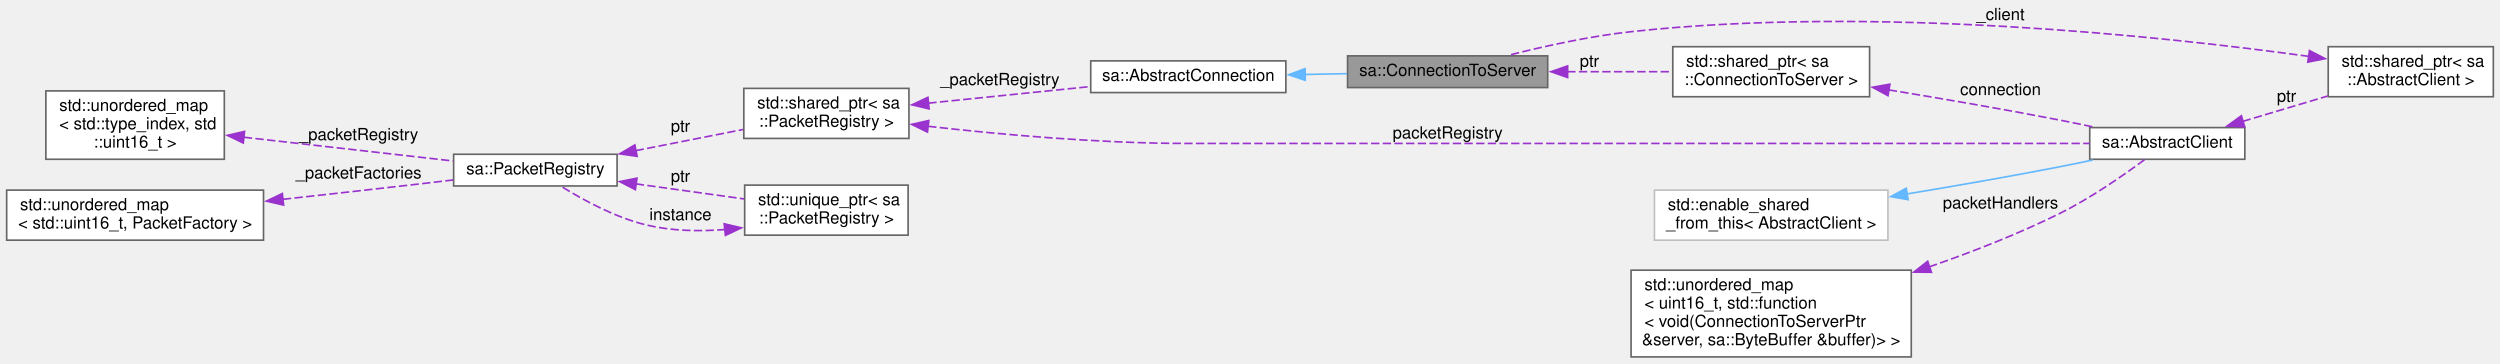
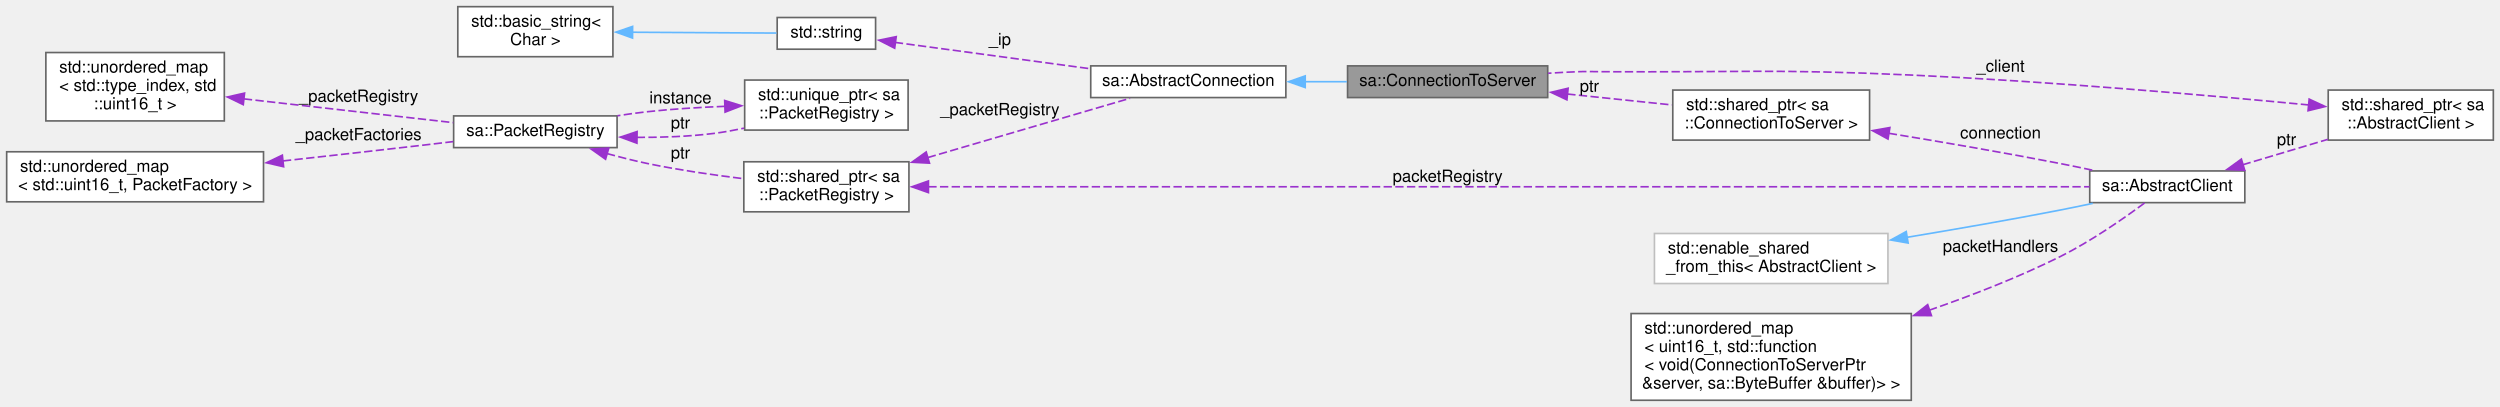
- <svg xmlns="http://www.w3.org/2000/svg" xmlns:xlink="http://www.w3.org/1999/xlink" width="1499pt" height="218pt" viewBox="0.00 0.00 1499.00 218.00">
-   <g id="graph0" class="graph" transform="scale(1 1) rotate(0) translate(4 214)">
+ <svg xmlns="http://www.w3.org/2000/svg" xmlns:xlink="http://www.w3.org/1999/xlink" width="1499pt" height="244pt" viewBox="0.00 0.00 1499.00 244.00">
+   <g id="graph0" class="graph" transform="scale(1 1) rotate(0) translate(4 240)">
    <g id="node1" class="node">
      <g id="a_node1">
        <a xlink:title="Class representing a connection to a server.">
-           <polygon fill="#999999" stroke="#666666" points="924,-180.5 804,-180.5 804,-161.5 924,-161.5 924,-180.5" />
-           <text text-anchor="middle" x="864" y="-168.5" font-family="Helvetica,sans-Serif" font-size="10.00">sa::ConnectionToServer</text>
-         </a>
-       </g>
-     </g>
-     <g id="node11" class="node">
-       <g id="a_node11">
+           <polygon fill="#999999" stroke="#666666" points="924,-200.5 804,-200.5 804,-181.5 924,-181.5 924,-200.5" />
+           <text text-anchor="middle" x="864" y="-188.5" font-family="Helvetica,sans-Serif" font-size="10.00">sa::ConnectionToServer</text>
+         </a>
+       </g>
+     </g>
+     <g id="node13" class="node">
+       <g id="a_node13">
        <a xlink:title=" ">
          <polygon fill="white" stroke="#666666" points="1117,-186 999,-186 999,-156 1117,-156 1117,-186" />
          <text text-anchor="start" x="1007" y="-174" font-family="Helvetica,sans-Serif" font-size="10.00">std::shared_ptr&lt; sa</text>
          <text text-anchor="middle" x="1058" y="-163" font-family="Helvetica,sans-Serif" font-size="10.00">::ConnectionToServer &gt;</text>
        </a>
      </g>
    </g>
-     <g id="edge13" class="edge">
-       <path fill="none" stroke="#9a32cd" stroke-dasharray="5,2" d="M935.71,-171C956.36,-171 978.7,-171 998.5,-171" />
-       <polygon fill="#9a32cd" stroke="#9a32cd" points="935.95,-167.5 925.95,-171 935.95,-174.5 935.95,-167.5" />
-       <text text-anchor="middle" x="949" y="-174" font-family="Helvetica,sans-Serif" font-size="10.00"> ptr</text>
+     <g id="edge15" class="edge">
+       <path fill="none" stroke="#9a32cd" stroke-dasharray="5,2" d="M935.71,-183.63C956.36,-181.48 978.7,-179.16 998.5,-177.09" />
+       <polygon fill="#9a32cd" stroke="#9a32cd" points="935.52,-180.13 925.94,-184.65 936.25,-187.1 935.52,-180.13" />
+       <text text-anchor="middle" x="949" y="-185" font-family="Helvetica,sans-Serif" font-size="10.00"> ptr</text>
    </g>
    <g id="node2" class="node">
      <g id="a_node2">
        <a xlink:href="classsa_1_1_abstract_connection.html" target="_top" xlink:title="A connection between a client/server or server/client.">
-           <polygon fill="white" stroke="#666666" points="767,-177.5 650,-177.5 650,-158.5 767,-158.5 767,-177.5" />
-           <text text-anchor="middle" x="708.5" y="-165.5" font-family="Helvetica,sans-Serif" font-size="10.00">sa::AbstractConnection</text>
+           <polygon fill="white" stroke="#666666" points="767,-200.5 650,-200.5 650,-181.5 767,-181.5 767,-200.5" />
+           <text text-anchor="middle" x="708.5" y="-188.5" font-family="Helvetica,sans-Serif" font-size="10.00">sa::AbstractConnection</text>
        </a>
      </g>
    </g>
    <g id="edge1" class="edge">
-       <path fill="none" stroke="#63b8ff" d="M778.41,-169.35C786.8,-169.51 795.31,-169.68 803.55,-169.84" />
-       <polygon fill="#63b8ff" stroke="#63b8ff" points="778.67,-165.85 768.61,-169.16 778.54,-172.85 778.67,-165.85" />
+       <path fill="none" stroke="#63b8ff" d="M778.41,-191C786.8,-191 795.31,-191 803.55,-191" />
+       <polygon fill="#63b8ff" stroke="#63b8ff" points="778.61,-187.5 768.61,-191 778.61,-194.5 778.61,-187.5" />
    </g>
    <g id="node3" class="node">
      <g id="a_node3">
        <a xlink:title=" ">
-           <polygon fill="white" stroke="#666666" points="541,-161 442,-161 442,-131 541,-131 541,-161" />
-           <text text-anchor="start" x="450" y="-149" font-family="Helvetica,sans-Serif" font-size="10.00">std::shared_ptr&lt; sa</text>
-           <text text-anchor="middle" x="491.5" y="-138" font-family="Helvetica,sans-Serif" font-size="10.00">::PacketRegistry &gt;</text>
+           <polygon fill="white" stroke="#666666" points="521,-229.5 462,-229.5 462,-210.5 521,-210.5 521,-229.5" />
+           <text text-anchor="middle" x="491.5" y="-217.5" font-family="Helvetica,sans-Serif" font-size="10.00">std::string</text>
        </a>
      </g>
    </g>
    <g id="edge2" class="edge">
-       <path fill="none" stroke="#9a32cd" stroke-dasharray="5,2" d="M552.6,-152.15C582.99,-155.26 619.7,-159.02 649.75,-162.09" />
-       <polygon fill="#9a32cd" stroke="#9a32cd" points="553.1,-148.68 542.79,-151.15 552.38,-155.65 553.1,-148.68" />
-       <text text-anchor="middle" x="595.5" y="-163" font-family="Helvetica,sans-Serif" font-size="10.00"> _packetRegistry</text>
-     </g>
-     <g id="node9" class="node">
-       <g id="a_node9">
+       <path fill="none" stroke="#9a32cd" stroke-dasharray="5,2" d="M532.54,-214.6C565.57,-210.14 612.85,-203.77 649.93,-198.76" />
+       <polygon fill="#9a32cd" stroke="#9a32cd" points="532.44,-211.08 523,-215.89 533.37,-218.02 532.44,-211.08" />
+       <text text-anchor="middle" x="595.5" y="-213" font-family="Helvetica,sans-Serif" font-size="10.00"> _ip</text>
+     </g>
+     <g id="node4" class="node">
+       <g id="a_node4">
+         <a xlink:title=" ">
+           <polygon fill="white" stroke="#666666" points="363.5,-236 270.5,-236 270.5,-206 363.5,-206 363.5,-236" />
+           <text text-anchor="start" x="278.5" y="-224" font-family="Helvetica,sans-Serif" font-size="10.00">std::basic_string&lt;</text>
+           <text text-anchor="middle" x="317" y="-213" font-family="Helvetica,sans-Serif" font-size="10.00"> Char &gt;</text>
+         </a>
+       </g>
+     </g>
+     <g id="edge3" class="edge">
+       <path fill="none" stroke="#63b8ff" d="M375.02,-220.67C404.03,-220.5 438.03,-220.3 461.59,-220.17" />
+       <polygon fill="#63b8ff" stroke="#63b8ff" points="375.27,-217.17 365.29,-220.73 375.31,-224.17 375.27,-217.17" />
+     </g>
+     <g id="node5" class="node">
+       <g id="a_node5">
+         <a xlink:title=" ">
+           <polygon fill="white" stroke="#666666" points="541,-143 442,-143 442,-113 541,-113 541,-143" />
+           <text text-anchor="start" x="450" y="-131" font-family="Helvetica,sans-Serif" font-size="10.00">std::shared_ptr&lt; sa</text>
+           <text text-anchor="middle" x="491.5" y="-120" font-family="Helvetica,sans-Serif" font-size="10.00">::PacketRegistry &gt;</text>
+         </a>
+       </g>
+     </g>
+     <g id="edge4" class="edge">
+       <path fill="none" stroke="#9a32cd" stroke-dasharray="5,2" d="M552.28,-145.52C591.42,-156.99 641.15,-171.56 673.62,-181.07" />
+       <polygon fill="#9a32cd" stroke="#9a32cd" points="553.32,-142.17 542.74,-142.72 551.35,-148.89 553.32,-142.17" />
+       <text text-anchor="middle" x="595.5" y="-171" font-family="Helvetica,sans-Serif" font-size="10.00"> _packetRegistry</text>
+     </g>
+     <g id="node11" class="node">
+       <g id="a_node11">
        <a xlink:href="classsa_1_1_abstract_client.html" target="_top" xlink:title="The base class for a client.">
          <polygon fill="white" stroke="#666666" points="1342,-137.5 1249,-137.5 1249,-118.5 1342,-118.5 1342,-137.5" />
          <text text-anchor="middle" x="1295.5" y="-125.5" font-family="Helvetica,sans-Serif" font-size="10.00">sa::AbstractClient</text>
        </a>
      </g>
    </g>
-     <g id="edge11" class="edge">
-       <path fill="none" stroke="#9a32cd" stroke-dasharray="5,2" d="M552.49,-138.28C595.55,-133.39 655,-128 707.5,-128 707.5,-128 707.5,-128 1059,-128 1125.03,-128 1201.47,-128 1248.91,-128" />
-       <polygon fill="#9a32cd" stroke="#9a32cd" points="552.11,-134.8 542.58,-139.43 552.92,-141.75 552.11,-134.8" />
+     <g id="edge13" class="edge">
+       <path fill="none" stroke="#9a32cd" stroke-dasharray="5,2" d="M552.6,-128C595.71,-128 655.19,-128 707.5,-128 707.5,-128 707.5,-128 1059,-128 1125.03,-128 1201.47,-128 1248.91,-128" />
+       <polygon fill="#9a32cd" stroke="#9a32cd" points="552.69,-124.5 542.69,-128 552.69,-131.5 552.69,-124.5" />
      <text text-anchor="middle" x="864" y="-131" font-family="Helvetica,sans-Serif" font-size="10.00"> packetRegistry</text>
    </g>
-     <g id="node4" class="node">
-       <g id="a_node4">
+     <g id="node6" class="node">
+       <g id="a_node6">
        <a xlink:href="classsa_1_1_packet_registry.html" target="_top" xlink:title="A registry that stores packets, their ids and their factories.">
-           <polygon fill="white" stroke="#666666" points="366,-121.5 268,-121.5 268,-102.5 366,-102.5 366,-121.5" />
-           <text text-anchor="middle" x="317" y="-109.5" font-family="Helvetica,sans-Serif" font-size="10.00">sa::PacketRegistry</text>
-         </a>
-       </g>
-     </g>
-     <g id="edge3" class="edge">
-       <path fill="none" stroke="#9a32cd" stroke-dasharray="5,2" d="M377.1,-123.65C398.09,-127.79 421.46,-132.39 441.51,-136.34" />
-       <polygon fill="#9a32cd" stroke="#9a32cd" points="378.02,-120.26 367.54,-121.76 376.67,-127.13 378.02,-120.26" />
-       <text text-anchor="middle" x="404" y="-135" font-family="Helvetica,sans-Serif" font-size="10.00"> ptr</text>
+           <polygon fill="white" stroke="#666666" points="366,-170.5 268,-170.5 268,-151.5 366,-151.5 366,-170.5" />
+           <text text-anchor="middle" x="317" y="-158.5" font-family="Helvetica,sans-Serif" font-size="10.00">sa::PacketRegistry</text>
+         </a>
+       </g>
+     </g>
+     <g id="edge5" class="edge">
+       <path fill="none" stroke="#9a32cd" stroke-dasharray="5,2" d="M359.91,-147.92C367.86,-145.73 376.15,-143.64 384,-142 402.71,-138.1 423.51,-135.08 441.73,-132.86" />
+       <polygon fill="#9a32cd" stroke="#9a32cd" points="359.09,-144.51 350.44,-150.63 361.02,-151.24 359.09,-144.51" />
+       <text text-anchor="middle" x="404" y="-145" font-family="Helvetica,sans-Serif" font-size="10.00"> ptr</text>
+     </g>
+     <g id="node9" class="node">
+       <g id="a_node9">
+         <a xlink:title=" ">
+           <polygon fill="white" stroke="#666666" points="540.5,-192 442.5,-192 442.5,-162 540.5,-162 540.5,-192" />
+           <text text-anchor="start" x="450.5" y="-180" font-family="Helvetica,sans-Serif" font-size="10.00">std::unique_ptr&lt; sa</text>
+           <text text-anchor="middle" x="491.5" y="-169" font-family="Helvetica,sans-Serif" font-size="10.00">::PacketRegistry &gt;</text>
+         </a>
+       </g>
+     </g>
+     <g id="edge9" class="edge">
+       <path fill="none" stroke="#9a32cd" stroke-dasharray="5,2" d="M377.77,-157.63C392.9,-157.55 409.09,-158.12 424,-160 429.91,-160.74 436.05,-161.85 442.1,-163.14" />
+       <polygon fill="#9a32cd" stroke="#9a32cd" points="377.9,-154.13 367.95,-157.79 378.01,-161.13 377.9,-154.13" />
+       <text text-anchor="middle" x="404" y="-163" font-family="Helvetica,sans-Serif" font-size="10.00"> ptr</text>
    </g>
    <g id="node7" class="node">
      <g id="a_node7">
        <a xlink:title=" ">
-           <polygon fill="white" stroke="#666666" points="540.5,-103 442.5,-103 442.5,-73 540.5,-73 540.5,-103" />
-           <text text-anchor="start" x="450.5" y="-91" font-family="Helvetica,sans-Serif" font-size="10.00">std::unique_ptr&lt; sa</text>
-           <text text-anchor="middle" x="491.5" y="-80" font-family="Helvetica,sans-Serif" font-size="10.00">::PacketRegistry &gt;</text>
-         </a>
-       </g>
-     </g>
-     <g id="edge7" class="edge">
-       <path fill="none" stroke="#9a32cd" stroke-dasharray="5,2" d="M377.2,-103.76C398.37,-100.82 421.96,-97.54 442.11,-94.73" />
-       <polygon fill="#9a32cd" stroke="#9a32cd" points="376.97,-100.26 367.55,-105.11 377.94,-107.19 376.97,-100.26" />
-       <text text-anchor="middle" x="404" y="-105" font-family="Helvetica,sans-Serif" font-size="10.00"> ptr</text>
-     </g>
-     <g id="node5" class="node">
-       <g id="a_node5">
-         <a xlink:title=" ">
-           <polygon fill="white" stroke="#666666" points="130.5,-159.5 23.5,-159.5 23.5,-118.5 130.5,-118.5 130.5,-159.5" />
-           <text text-anchor="start" x="31.5" y="-147.5" font-family="Helvetica,sans-Serif" font-size="10.00">std::unordered_map</text>
-           <text text-anchor="start" x="31.5" y="-136.5" font-family="Helvetica,sans-Serif" font-size="10.00">&lt; std::type_index, std</text>
-           <text text-anchor="middle" x="77" y="-125.5" font-family="Helvetica,sans-Serif" font-size="10.00">::uint16_t &gt;</text>
-         </a>
-       </g>
-     </g>
-     <g id="edge4" class="edge">
-       <path fill="none" stroke="#9a32cd" stroke-dasharray="5,2" d="M142.2,-131.72C181.75,-127.23 231.61,-121.57 267.78,-117.47" />
-       <polygon fill="#9a32cd" stroke="#9a32cd" points="141.87,-128.23 132.32,-132.84 142.65,-135.19 141.87,-128.23" />
-       <text text-anchor="middle" x="211" y="-130" font-family="Helvetica,sans-Serif" font-size="10.00"> _packetRegistry</text>
-     </g>
-     <g id="node6" class="node">
-       <g id="a_node6">
-         <a xlink:title=" ">
-           <polygon fill="white" stroke="#666666" points="154,-100 0,-100 0,-70 154,-70 154,-100" />
-           <text text-anchor="start" x="8" y="-88" font-family="Helvetica,sans-Serif" font-size="10.00">std::unordered_map</text>
-           <text text-anchor="middle" x="77" y="-77" font-family="Helvetica,sans-Serif" font-size="10.00">&lt; std::uint16_t, PacketFactory &gt;</text>
-         </a>
-       </g>
-     </g>
-     <g id="edge5" class="edge">
-       <path fill="none" stroke="#9a32cd" stroke-dasharray="5,2" d="M165.63,-94.5C192.69,-97.48 222.58,-100.82 250,-104 255.73,-104.66 261.74,-105.37 267.71,-106.09" />
-       <polygon fill="#9a32cd" stroke="#9a32cd" points="166.05,-91.02 155.73,-93.41 165.29,-97.98 166.05,-91.02" />
-       <text text-anchor="middle" x="211" y="-107" font-family="Helvetica,sans-Serif" font-size="10.00"> _packetFactories</text>
+           <polygon fill="white" stroke="#666666" points="130.5,-208.5 23.5,-208.5 23.5,-167.5 130.5,-167.5 130.5,-208.5" />
+           <text text-anchor="start" x="31.5" y="-196.5" font-family="Helvetica,sans-Serif" font-size="10.00">std::unordered_map</text>
+           <text text-anchor="start" x="31.5" y="-185.5" font-family="Helvetica,sans-Serif" font-size="10.00">&lt; std::type_index, std</text>
+           <text text-anchor="middle" x="77" y="-174.5" font-family="Helvetica,sans-Serif" font-size="10.00">::uint16_t &gt;</text>
+         </a>
+       </g>
    </g>
    <g id="edge6" class="edge">
-       <path fill="none" stroke="#9a32cd" stroke-dasharray="5,2" d="M431.02,-76.39C415.57,-75.16 399.04,-75.45 384,-79 365.17,-83.44 345.59,-94.13 332.7,-102.14" />
-       <polygon fill="#9a32cd" stroke="#9a32cd" points="430.23,-79.83 440.54,-77.37 430.95,-72.86 430.23,-79.83" />
-       <text text-anchor="middle" x="404" y="-82" font-family="Helvetica,sans-Serif" font-size="10.00"> instance</text>
+       <path fill="none" stroke="#9a32cd" stroke-dasharray="5,2" d="M142.2,-180.72C181.75,-176.23 231.61,-170.57 267.78,-166.47" />
+       <polygon fill="#9a32cd" stroke="#9a32cd" points="141.87,-177.23 132.32,-181.84 142.65,-184.19 141.87,-177.23" />
+       <text text-anchor="middle" x="211" y="-179" font-family="Helvetica,sans-Serif" font-size="10.00"> _packetRegistry</text>
    </g>
    <g id="node8" class="node">
      <g id="a_node8">
+         <a xlink:title=" ">
+           <polygon fill="white" stroke="#666666" points="154,-149 0,-149 0,-119 154,-119 154,-149" />
+           <text text-anchor="start" x="8" y="-137" font-family="Helvetica,sans-Serif" font-size="10.00">std::unordered_map</text>
+           <text text-anchor="middle" x="77" y="-126" font-family="Helvetica,sans-Serif" font-size="10.00">&lt; std::uint16_t, PacketFactory &gt;</text>
+         </a>
+       </g>
+     </g>
+     <g id="edge7" class="edge">
+       <path fill="none" stroke="#9a32cd" stroke-dasharray="5,2" d="M165.63,-143.5C192.69,-146.48 222.58,-149.82 250,-153 255.73,-153.66 261.74,-154.37 267.71,-155.09" />
+       <polygon fill="#9a32cd" stroke="#9a32cd" points="166.05,-140.02 155.73,-142.41 165.29,-146.98 166.05,-140.02" />
+       <text text-anchor="middle" x="211" y="-156" font-family="Helvetica,sans-Serif" font-size="10.00"> _packetFactories</text>
+     </g>
+     <g id="edge8" class="edge">
+       <path fill="none" stroke="#9a32cd" stroke-dasharray="5,2" d="M430.73,-176.25C415.46,-175.65 399.1,-174.65 384,-173 378.21,-172.37 372.17,-171.53 366.19,-170.58" />
+       <polygon fill="#9a32cd" stroke="#9a32cd" points="430.52,-179.75 440.64,-176.59 430.76,-172.75 430.52,-179.75" />
+       <text text-anchor="middle" x="404" y="-178" font-family="Helvetica,sans-Serif" font-size="10.00"> instance</text>
+     </g>
+     <g id="node10" class="node">
+       <g id="a_node10">
        <a xlink:title=" ">
          <polygon fill="white" stroke="#666666" points="1491,-186 1392,-186 1392,-156 1491,-156 1491,-186" />
          <text text-anchor="start" x="1400" y="-174" font-family="Helvetica,sans-Serif" font-size="10.00">std::shared_ptr&lt; sa</text>
          <text text-anchor="middle" x="1441.5" y="-163" font-family="Helvetica,sans-Serif" font-size="10.00">::AbstractClient &gt;</text>
        </a>
      </g>
    </g>
-     <g id="edge8" class="edge">
-       <path fill="none" stroke="#9a32cd" stroke-dasharray="5,2" d="M1380.45,-180.19C1291.45,-192.44 1119.4,-210.82 974,-195 949.34,-192.32 922.09,-186.32 901.01,-180.99" />
-       <polygon fill="#9a32cd" stroke="#9a32cd" points="1380.75,-183.69 1390.16,-178.83 1379.78,-176.75 1380.75,-183.69" />
-       <text text-anchor="middle" x="1195.5" y="-202" font-family="Helvetica,sans-Serif" font-size="10.00"> _client</text>
-     </g>
-     <g id="edge9" class="edge">
+     <g id="edge10" class="edge">
+       <path fill="none" stroke="#9a32cd" stroke-dasharray="5,2" d="M1380.51,-177.06C1320.29,-182.84 1224.82,-191.23 1142,-195 1059.41,-198.76 1038.67,-196.56 956,-197 949.78,-197.03 948.22,-197.24 942,-197 936.24,-196.78 930.24,-196.46 924.25,-196.08" />
+       <polygon fill="#9a32cd" stroke="#9a32cd" points="1380.58,-180.57 1390.2,-176.12 1379.91,-173.6 1380.58,-180.57" />
+       <text text-anchor="middle" x="1195.5" y="-197" font-family="Helvetica,sans-Serif" font-size="10.00"> _client</text>
+     </g>
+     <g id="edge11" class="edge">
      <path fill="none" stroke="#9a32cd" stroke-dasharray="5,2" d="M1340.68,-141.19C1356.83,-146.02 1375.19,-151.5 1391.72,-156.43" />
      <polygon fill="#9a32cd" stroke="#9a32cd" points="1341.93,-137.91 1331.35,-138.41 1339.93,-144.62 1341.93,-137.91" />
      <text text-anchor="middle" x="1367" y="-153" font-family="Helvetica,sans-Serif" font-size="10.00"> ptr</text>
    </g>
-     <g id="node10" class="node">
-       <g id="a_node10">
+     <g id="node12" class="node">
+       <g id="a_node12">
        <a xlink:title=" ">
          <polygon fill="white" stroke="#bfbfbf" points="1128,-100 988,-100 988,-70 1128,-70 1128,-100" />
          <text text-anchor="start" x="996" y="-88" font-family="Helvetica,sans-Serif" font-size="10.00">std::enable_shared</text>
          <text text-anchor="middle" x="1058" y="-77" font-family="Helvetica,sans-Serif" font-size="10.00">_from_this&lt; AbstractClient &gt;</text>
        </a>
      </g>
    </g>
-     <g id="edge10" class="edge">
+     <g id="edge12" class="edge">
      <path fill="none" stroke="#63b8ff" d="M1139.48,-97.72C1168.4,-102.51 1201.21,-108.21 1231,-114 1237.43,-115.25 1244.2,-116.65 1250.84,-118.07" />
      <polygon fill="#63b8ff" stroke="#63b8ff" points="1140.12,-94.27 1129.68,-96.1 1138.98,-101.18 1140.12,-94.27" />
    </g>
-     <g id="edge12" class="edge">
+     <g id="edge14" class="edge">
      <path fill="none" stroke="#9a32cd" stroke-dasharray="5,2" d="M1128.51,-160.09C1159.89,-154.96 1197.38,-148.54 1231,-142 1237.43,-140.75 1244.2,-139.35 1250.84,-137.93" />
      <polygon fill="#9a32cd" stroke="#9a32cd" points="1128.05,-156.62 1118.74,-161.68 1129.18,-163.53 1128.05,-156.62" />
      <text text-anchor="middle" x="1195.5" y="-157" font-family="Helvetica,sans-Serif" font-size="10.00"> connection</text>
    </g>
-     <g id="node12" class="node">
-       <g id="a_node12">
+     <g id="node14" class="node">
+       <g id="a_node14">
        <a xlink:title=" ">
          <polygon fill="white" stroke="#666666" points="1142,-52 974,-52 974,0 1142,0 1142,-52" />
          <text text-anchor="start" x="982" y="-40" font-family="Helvetica,sans-Serif" font-size="10.00">std::unordered_map</text>
          <text text-anchor="start" x="982" y="-29" font-family="Helvetica,sans-Serif" font-size="10.00">&lt; uint16_t, std::function</text>
          <text text-anchor="start" x="982" y="-18" font-family="Helvetica,sans-Serif" font-size="10.00">&lt; void(ConnectionToServerPtr</text>
          <text text-anchor="middle" x="1058" y="-7" font-family="Helvetica,sans-Serif" font-size="10.00"> &amp;server, sa::ByteBuffer &amp;buffer)&gt; &gt;</text>
        </a>
      </g>
    </g>
-     <g id="edge14" class="edge">
+     <g id="edge16" class="edge">
      <path fill="none" stroke="#9a32cd" stroke-dasharray="5,2" d="M1152.66,-53.95C1178.58,-62.94 1206.34,-73.78 1231,-86 1249.71,-95.27 1269.52,-109.1 1281.93,-118.32" />
      <polygon fill="#9a32cd" stroke="#9a32cd" points="1154.1,-50.74 1143.5,-50.83 1151.84,-57.36 1154.1,-50.74" />
      <text text-anchor="middle" x="1195.5" y="-89" font-family="Helvetica,sans-Serif" font-size="10.00"> packetHandlers</text>
    </g>
  </g>
</svg>
